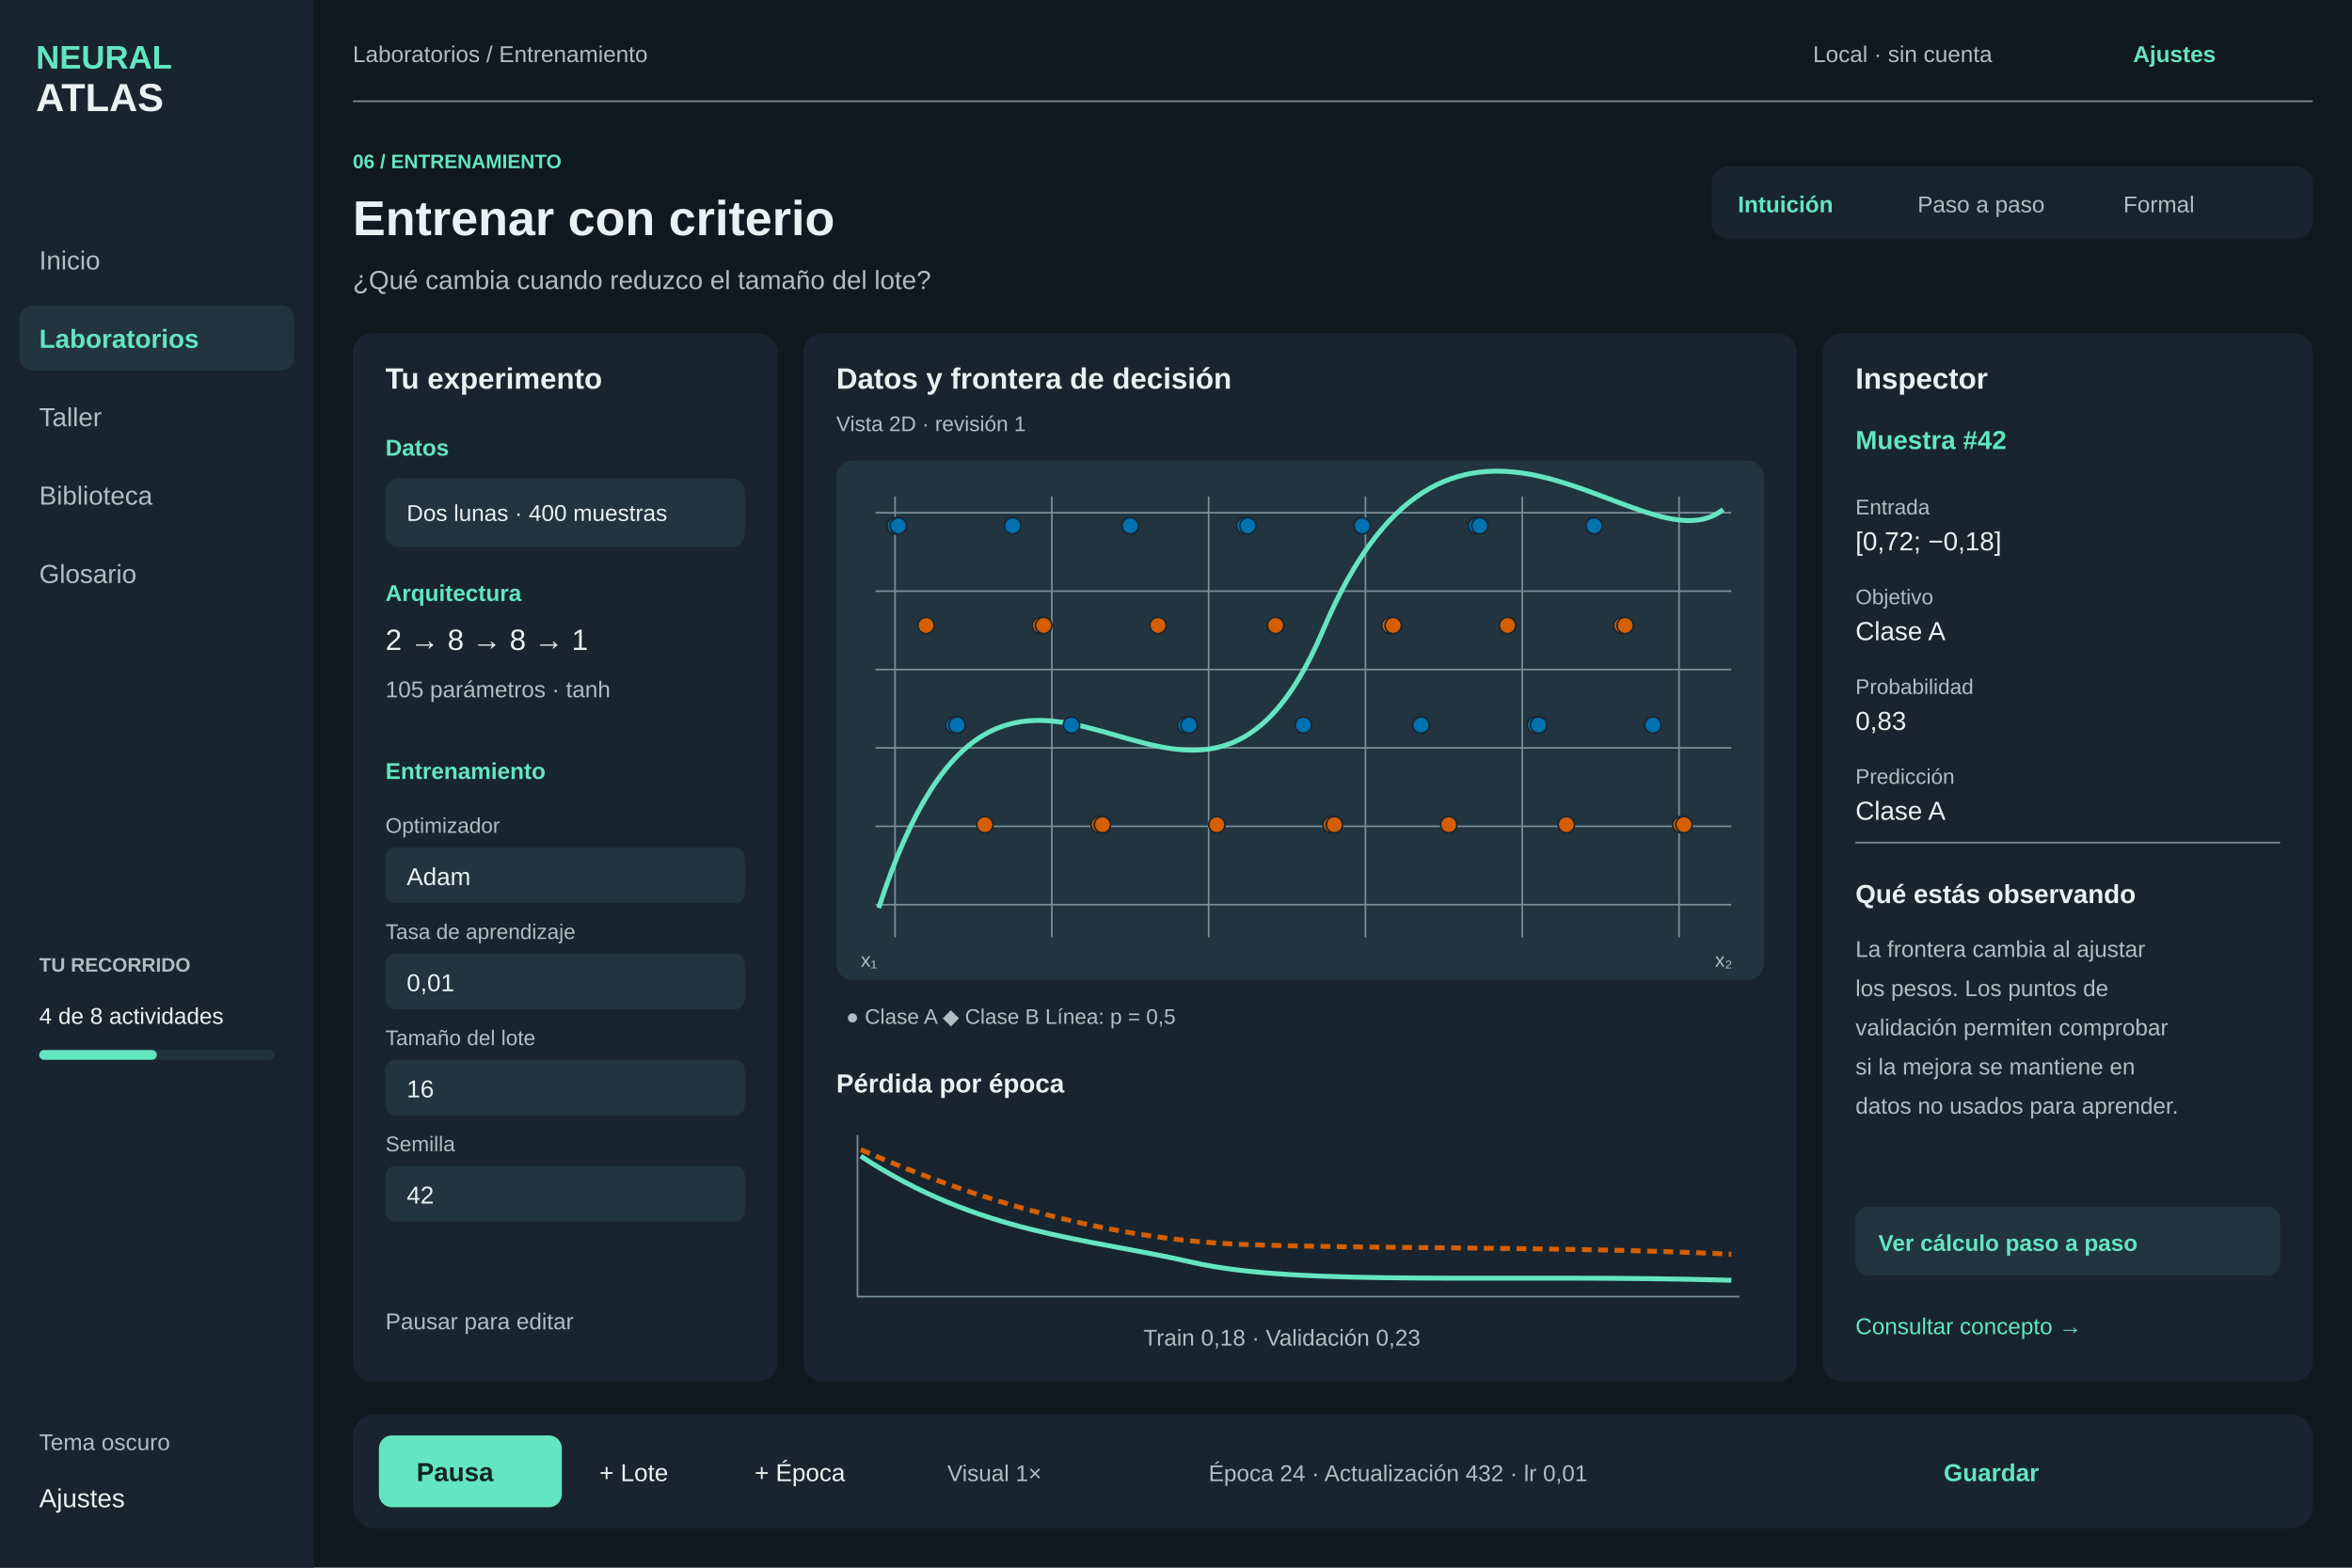
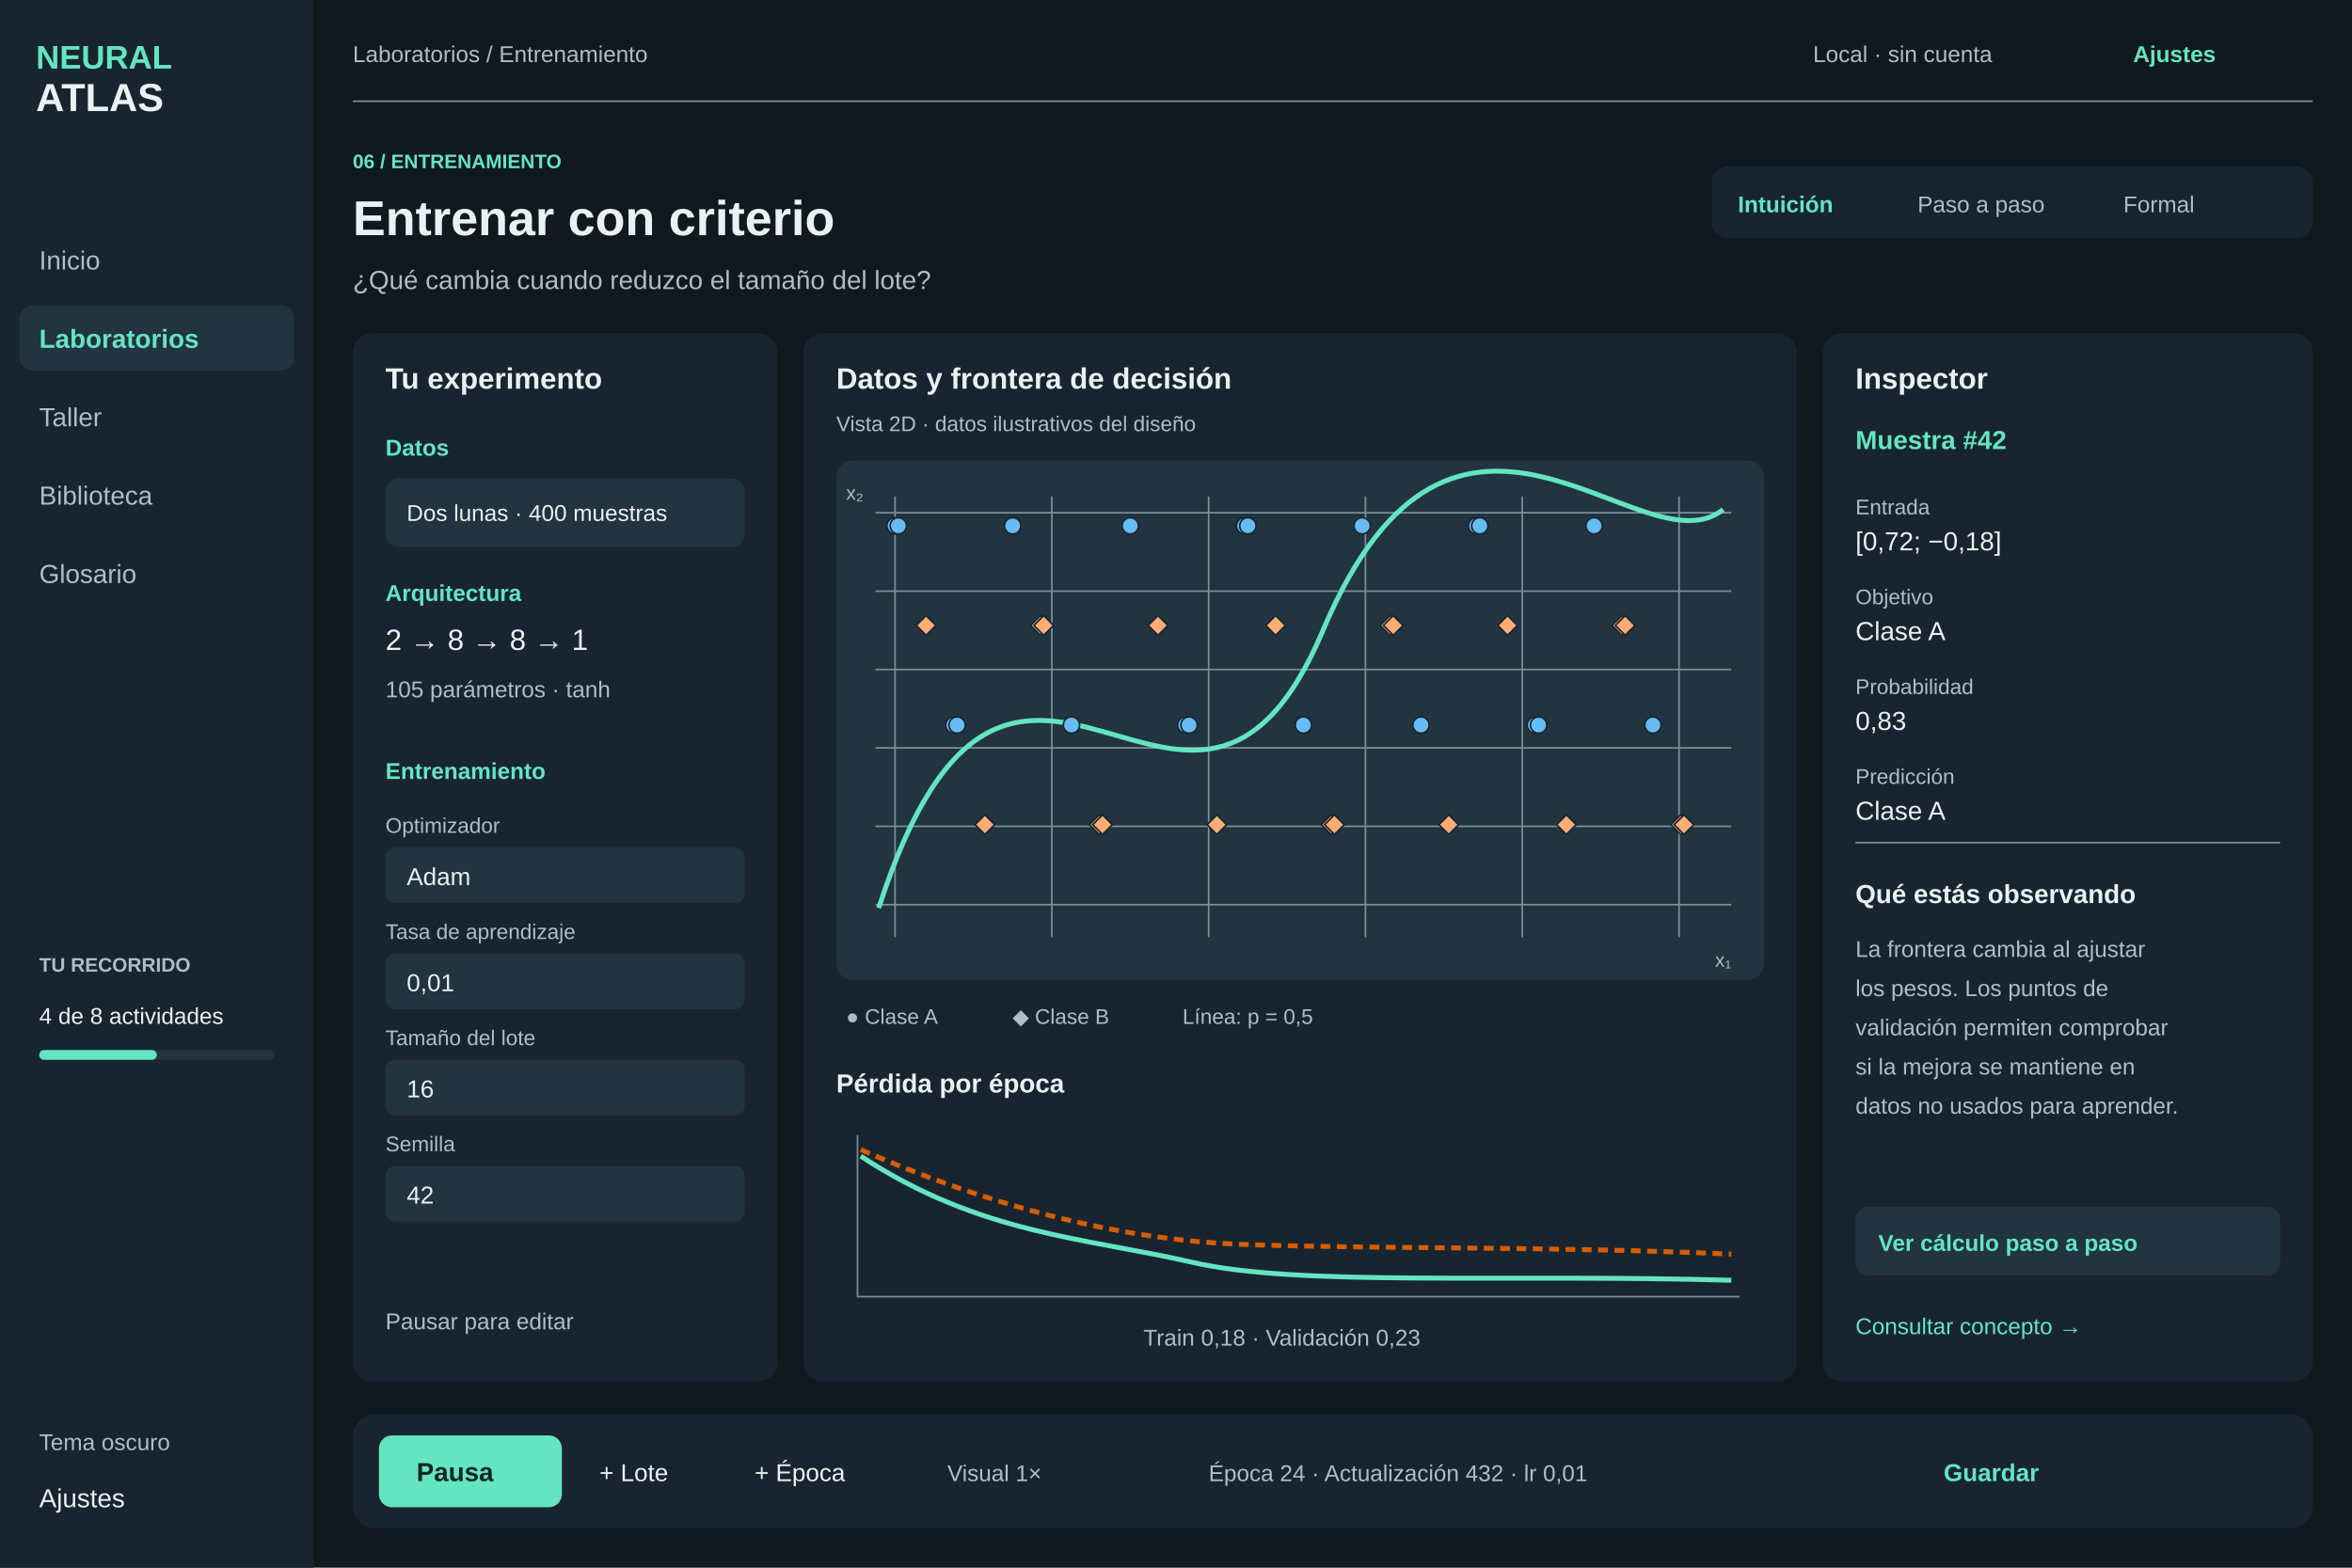
<svg xmlns="http://www.w3.org/2000/svg" width="1440" height="960" viewBox="0 0 1440 960" role="img" aria-labelledby="title desc">
  <style>text{font-family:Segoe UI,Arial,sans-serif} .num{font-family:Consolas,monospace}</style>
  <rect width="100%" height="100%" fill="#101820" />
  <rect x="0" y="0" width="192" height="960" rx="0" fill="#182530" stroke="none" />
  <text x="22" y="42" font-size="20" font-weight="700" fill="#64E5C2">NEURAL</text>
  <text x="22" y="68" font-size="24" font-weight="700" fill="#E9F1F3">ATLAS</text>
  <text x="24" y="165" font-size="16" font-weight="400" fill="#AFBEC4">Inicio</text>
  <rect x="12" y="187" width="168" height="40" rx="8" fill="#213440" stroke="none" />
  <text x="24" y="213" font-size="16" font-weight="600" fill="#64E5C2">Laboratorios</text>
  <text x="24" y="261" font-size="16" font-weight="400" fill="#AFBEC4">Taller</text>
  <text x="24" y="309" font-size="16" font-weight="400" fill="#AFBEC4">Biblioteca</text>
  <text x="24" y="357" font-size="16" font-weight="400" fill="#AFBEC4">Glosario</text>
  <text x="24" y="595" font-size="12" font-weight="600" fill="#AFBEC4">TU RECORRIDO</text>
  <text x="24" y="627" font-size="14" font-weight="400" fill="#E9F1F3">4 de 8 actividades</text>
  <rect x="24" y="643" width="144" height="6" rx="3" fill="#213440" stroke="none" />
  <rect x="24" y="643" width="72" height="6" rx="3" fill="#64E5C2" stroke="none" />
  <text x="24" y="888" font-size="14" font-weight="400" fill="#AFBEC4">Tema oscuro</text>
  <text x="24" y="923" font-size="16" font-weight="400" fill="#E9F1F3">Ajustes</text>
  <text x="216" y="38" font-size="14" font-weight="400" fill="#AFBEC4">Laboratorios / Entrenamiento</text>
  <text x="1110" y="38" font-size="14" font-weight="400" fill="#AFBEC4">Local · sin cuenta</text>
  <text x="1306" y="38" font-size="14" font-weight="600" fill="#64E5C2">Ajustes</text>
  <path d="M216,62L1416,62" fill="none" stroke="#799099" />
  <text x="216" y="103" font-size="12" font-weight="700" fill="#64E5C2">06 / ENTRENAMIENTO</text>
  <text x="216" y="144" font-size="30" font-weight="700" fill="#E9F1F3">Entrenar con criterio</text>
  <text x="216" y="177" font-size="16" font-weight="400" fill="#AFBEC4">¿Qué cambia cuando reduzco el tamaño del lote?</text>
  <rect x="1048" y="102" width="368" height="44" rx="10" fill="#182530" stroke="none" />
  <text x="1064" y="130" font-size="14" font-weight="700" fill="#64E5C2">Intuición</text>
  <text x="1174" y="130" font-size="14" font-weight="400" fill="#AFBEC4">Paso a paso</text>
  <text x="1300" y="130" font-size="14" font-weight="400" fill="#AFBEC4">Formal</text>
  <rect x="216" y="204" width="260" height="642" rx="12" fill="#182530" stroke="none" />
  <text x="236" y="238" font-size="18" font-weight="600" fill="#E9F1F3">Tu experimento</text>
  <text x="236" y="279" font-size="14" font-weight="700" fill="#64E5C2">Datos</text>
  <rect x="236" y="293" width="220" height="42" rx="8" fill="#213440" stroke="none" />
  <text x="249" y="319" font-size="14" font-weight="400" fill="#E9F1F3">Dos lunas · 400 muestras</text>
  <text x="236" y="368" font-size="14" font-weight="700" fill="#64E5C2">Arquitectura</text>
  <text x="236" y="398" font-size="18" font-weight="400" fill="#E9F1F3">2 → 8 → 8 → 1</text>
  <text x="236" y="427" font-size="14" font-weight="400" fill="#AFBEC4">105 parámetros · tanh</text>
  <text x="236" y="477" font-size="14" font-weight="700" fill="#64E5C2">Entrenamiento</text>
  <text x="236" y="510" font-size="13" font-weight="400" fill="#AFBEC4">Optimizador</text>
  <rect x="236" y="519" width="220" height="34" rx="6" fill="#213440" stroke="none" />
  <text x="249" y="542" font-size="15" font-weight="400" fill="#E9F1F3">Adam</text>
  <text x="236" y="575" font-size="13" font-weight="400" fill="#AFBEC4">Tasa de aprendizaje</text>
  <rect x="236" y="584" width="220" height="34" rx="6" fill="#213440" stroke="none" />
  <text x="249" y="607" font-size="15" font-weight="400" fill="#E9F1F3">0,01</text>
  <text x="236" y="640" font-size="13" font-weight="400" fill="#AFBEC4">Tamaño del lote</text>
  <rect x="236" y="649" width="220" height="34" rx="6" fill="#213440" stroke="none" />
  <text x="249" y="672" font-size="15" font-weight="400" fill="#E9F1F3">16</text>
  <text x="236" y="705" font-size="13" font-weight="400" fill="#AFBEC4">Semilla</text>
  <rect x="236" y="714" width="220" height="34" rx="6" fill="#213440" stroke="none" />
  <text x="249" y="737" font-size="15" font-weight="400" fill="#E9F1F3">42</text>
  <text x="236" y="814" font-size="14" font-weight="400" fill="#AFBEC4">Pausar para editar</text>
  <rect x="492" y="204" width="608" height="642" rx="12" fill="#182530" stroke="none" />
  <text x="512" y="238" font-size="18" font-weight="600" fill="#E9F1F3">Datos y frontera de decisión</text>
-   <text x="512" y="264" font-size="13" font-weight="400" fill="#AFBEC4">Vista 2D · revisión 1</text>
+   <text x="512" y="264" font-size="13" font-weight="400" fill="#AFBEC4">Vista 2D · datos ilustrativos del diseño</text>
  <rect x="512" y="282" width="568" height="318" rx="10" fill="#213440" stroke="none" />
  <path d="M548,304L548,574" fill="none" stroke="#799099" />
  <path d="M536,314L1060,314" fill="none" stroke="#799099" />
  <path d="M644,304L644,574" fill="none" stroke="#799099" />
  <path d="M536,362L1060,362" fill="none" stroke="#799099" />
  <path d="M740,304L740,574" fill="none" stroke="#799099" />
  <path d="M536,410L1060,410" fill="none" stroke="#799099" />
  <path d="M836,304L836,574" fill="none" stroke="#799099" />
  <path d="M536,458L1060,458" fill="none" stroke="#799099" />
  <path d="M932,304L932,574" fill="none" stroke="#799099" />
  <path d="M536,506L1060,506" fill="none" stroke="#799099" />
  <path d="M1028,304L1028,574" fill="none" stroke="#799099" />
  <path d="M536,554L1060,554" fill="none" stroke="#799099" />
  <path d="M538,556C620,302 729,578 810,386S1005,352 1055,312" fill="none" stroke="#64E5C2" stroke-width="3" />
-   <circle cx="548" cy="322" r="5" fill="#0072B2" stroke="#182530" stroke-width="1" />
-   <circle cx="637" cy="383" r="5" fill="#D55E00" stroke="#182530" stroke-width="1" />
-   <circle cx="726" cy="444" r="5" fill="#0072B2" stroke="#182530" stroke-width="1" />
-   <circle cx="815" cy="505" r="5" fill="#D55E00" stroke="#182530" stroke-width="1" />
-   <circle cx="904" cy="322" r="5" fill="#0072B2" stroke="#182530" stroke-width="1" />
-   <circle cx="993" cy="383" r="5" fill="#D55E00" stroke="#182530" stroke-width="1" />
-   <circle cx="584" cy="444" r="5" fill="#0072B2" stroke="#182530" stroke-width="1" />
-   <circle cx="673" cy="505" r="5" fill="#D55E00" stroke="#182530" stroke-width="1" />
-   <circle cx="762" cy="322" r="5" fill="#0072B2" stroke="#182530" stroke-width="1" />
-   <circle cx="851" cy="383" r="5" fill="#D55E00" stroke="#182530" stroke-width="1" />
-   <circle cx="940" cy="444" r="5" fill="#0072B2" stroke="#182530" stroke-width="1" />
-   <circle cx="1029" cy="505" r="5" fill="#D55E00" stroke="#182530" stroke-width="1" />
-   <circle cx="620" cy="322" r="5" fill="#0072B2" stroke="#182530" stroke-width="1" />
-   <circle cx="709" cy="383" r="5" fill="#D55E00" stroke="#182530" stroke-width="1" />
-   <circle cx="798" cy="444" r="5" fill="#0072B2" stroke="#182530" stroke-width="1" />
-   <circle cx="887" cy="505" r="5" fill="#D55E00" stroke="#182530" stroke-width="1" />
-   <circle cx="976" cy="322" r="5" fill="#0072B2" stroke="#182530" stroke-width="1" />
-   <circle cx="567" cy="383" r="5" fill="#D55E00" stroke="#182530" stroke-width="1" />
-   <circle cx="656" cy="444" r="5" fill="#0072B2" stroke="#182530" stroke-width="1" />
-   <circle cx="745" cy="505" r="5" fill="#D55E00" stroke="#182530" stroke-width="1" />
-   <circle cx="834" cy="322" r="5" fill="#0072B2" stroke="#182530" stroke-width="1" />
-   <circle cx="923" cy="383" r="5" fill="#D55E00" stroke="#182530" stroke-width="1" />
-   <circle cx="1012" cy="444" r="5" fill="#0072B2" stroke="#182530" stroke-width="1" />
-   <circle cx="603" cy="505" r="5" fill="#D55E00" stroke="#182530" stroke-width="1" />
-   <circle cx="692" cy="322" r="5" fill="#0072B2" stroke="#182530" stroke-width="1" />
-   <circle cx="781" cy="383" r="5" fill="#D55E00" stroke="#182530" stroke-width="1" />
-   <circle cx="870" cy="444" r="5" fill="#0072B2" stroke="#182530" stroke-width="1" />
-   <circle cx="959" cy="505" r="5" fill="#D55E00" stroke="#182530" stroke-width="1" />
-   <circle cx="550" cy="322" r="5" fill="#0072B2" stroke="#182530" stroke-width="1" />
-   <circle cx="639" cy="383" r="5" fill="#D55E00" stroke="#182530" stroke-width="1" />
-   <circle cx="728" cy="444" r="5" fill="#0072B2" stroke="#182530" stroke-width="1" />
-   <circle cx="817" cy="505" r="5" fill="#D55E00" stroke="#182530" stroke-width="1" />
-   <circle cx="906" cy="322" r="5" fill="#0072B2" stroke="#182530" stroke-width="1" />
-   <circle cx="995" cy="383" r="5" fill="#D55E00" stroke="#182530" stroke-width="1" />
-   <circle cx="586" cy="444" r="5" fill="#0072B2" stroke="#182530" stroke-width="1" />
-   <circle cx="675" cy="505" r="5" fill="#D55E00" stroke="#182530" stroke-width="1" />
-   <circle cx="764" cy="322" r="5" fill="#0072B2" stroke="#182530" stroke-width="1" />
-   <circle cx="853" cy="383" r="5" fill="#D55E00" stroke="#182530" stroke-width="1" />
-   <circle cx="942" cy="444" r="5" fill="#0072B2" stroke="#182530" stroke-width="1" />
-   <circle cx="1031" cy="505" r="5" fill="#D55E00" stroke="#182530" stroke-width="1" />
-   <text x="527" y="592" font-size="12" font-weight="400" fill="#AFBEC4">x₁</text>
-   <text x="1050" y="592" font-size="12" font-weight="400" fill="#AFBEC4">x₂</text>
-   <text x="518" y="627" font-size="13" font-weight="400" fill="#AFBEC4">● Clase A      ◆ Clase B      Línea: p = 0,5</text>
+   <circle cx="548" cy="322" r="5" fill="#65BDF3" stroke="#182530" stroke-width="1" />
+   <path d="M637,377l6,6l-6,6l-6,-6z" fill="#FFAD75" stroke="#182530" />
+   <circle cx="726" cy="444" r="5" fill="#65BDF3" stroke="#182530" stroke-width="1" />
+   <path d="M815,499l6,6l-6,6l-6,-6z" fill="#FFAD75" stroke="#182530" />
+   <circle cx="904" cy="322" r="5" fill="#65BDF3" stroke="#182530" stroke-width="1" />
+   <path d="M993,377l6,6l-6,6l-6,-6z" fill="#FFAD75" stroke="#182530" />
+   <circle cx="584" cy="444" r="5" fill="#65BDF3" stroke="#182530" stroke-width="1" />
+   <path d="M673,499l6,6l-6,6l-6,-6z" fill="#FFAD75" stroke="#182530" />
+   <circle cx="762" cy="322" r="5" fill="#65BDF3" stroke="#182530" stroke-width="1" />
+   <path d="M851,377l6,6l-6,6l-6,-6z" fill="#FFAD75" stroke="#182530" />
+   <circle cx="940" cy="444" r="5" fill="#65BDF3" stroke="#182530" stroke-width="1" />
+   <path d="M1029,499l6,6l-6,6l-6,-6z" fill="#FFAD75" stroke="#182530" />
+   <circle cx="620" cy="322" r="5" fill="#65BDF3" stroke="#182530" stroke-width="1" />
+   <path d="M709,377l6,6l-6,6l-6,-6z" fill="#FFAD75" stroke="#182530" />
+   <circle cx="798" cy="444" r="5" fill="#65BDF3" stroke="#182530" stroke-width="1" />
+   <path d="M887,499l6,6l-6,6l-6,-6z" fill="#FFAD75" stroke="#182530" />
+   <circle cx="976" cy="322" r="5" fill="#65BDF3" stroke="#182530" stroke-width="1" />
+   <path d="M567,377l6,6l-6,6l-6,-6z" fill="#FFAD75" stroke="#182530" />
+   <circle cx="656" cy="444" r="5" fill="#65BDF3" stroke="#182530" stroke-width="1" />
+   <path d="M745,499l6,6l-6,6l-6,-6z" fill="#FFAD75" stroke="#182530" />
+   <circle cx="834" cy="322" r="5" fill="#65BDF3" stroke="#182530" stroke-width="1" />
+   <path d="M923,377l6,6l-6,6l-6,-6z" fill="#FFAD75" stroke="#182530" />
+   <circle cx="1012" cy="444" r="5" fill="#65BDF3" stroke="#182530" stroke-width="1" />
+   <path d="M603,499l6,6l-6,6l-6,-6z" fill="#FFAD75" stroke="#182530" />
+   <circle cx="692" cy="322" r="5" fill="#65BDF3" stroke="#182530" stroke-width="1" />
+   <path d="M781,377l6,6l-6,6l-6,-6z" fill="#FFAD75" stroke="#182530" />
+   <circle cx="870" cy="444" r="5" fill="#65BDF3" stroke="#182530" stroke-width="1" />
+   <path d="M959,499l6,6l-6,6l-6,-6z" fill="#FFAD75" stroke="#182530" />
+   <circle cx="550" cy="322" r="5" fill="#65BDF3" stroke="#182530" stroke-width="1" />
+   <path d="M639,377l6,6l-6,6l-6,-6z" fill="#FFAD75" stroke="#182530" />
+   <circle cx="728" cy="444" r="5" fill="#65BDF3" stroke="#182530" stroke-width="1" />
+   <path d="M817,499l6,6l-6,6l-6,-6z" fill="#FFAD75" stroke="#182530" />
+   <circle cx="906" cy="322" r="5" fill="#65BDF3" stroke="#182530" stroke-width="1" />
+   <path d="M995,377l6,6l-6,6l-6,-6z" fill="#FFAD75" stroke="#182530" />
+   <circle cx="586" cy="444" r="5" fill="#65BDF3" stroke="#182530" stroke-width="1" />
+   <path d="M675,499l6,6l-6,6l-6,-6z" fill="#FFAD75" stroke="#182530" />
+   <circle cx="764" cy="322" r="5" fill="#65BDF3" stroke="#182530" stroke-width="1" />
+   <path d="M853,377l6,6l-6,6l-6,-6z" fill="#FFAD75" stroke="#182530" />
+   <circle cx="942" cy="444" r="5" fill="#65BDF3" stroke="#182530" stroke-width="1" />
+   <path d="M1031,499l6,6l-6,6l-6,-6z" fill="#FFAD75" stroke="#182530" />
+   <text x="518" y="306" font-size="12" font-weight="400" fill="#AFBEC4">x₂</text>
+   <text x="1050" y="592" font-size="12" font-weight="400" fill="#AFBEC4">x₁</text>
+   <text x="518" y="627" font-size="13" font-weight="400" fill="#AFBEC4">● Clase A</text>
+   <text x="620" y="627" font-size="13" font-weight="400" fill="#AFBEC4">◆ Clase B</text>
+   <text x="724" y="627" font-size="13" font-weight="400" fill="#AFBEC4">Línea: p = 0,5</text>
  <text x="512" y="669" font-size="16" font-weight="600" fill="#E9F1F3">Pérdida por época</text>
  <path d="M525,695L525,794L1065,794" fill="none" stroke="#799099" />
  <path d="M527,708C600,756 665,758 730,773S920,780 1060,784" fill="none" stroke="#64E5C2" stroke-width="3" />
  <path d="M527,704C600,736 680,759 760,762S950,763 1060,768" fill="none" stroke="#D55E00" stroke-width="3" stroke-dasharray="6 4" />
  <text x="700" y="824" font-size="14" font-weight="400" fill="#AFBEC4">Train 0,18   ·   Validación 0,23</text>
  <rect x="1116" y="204" width="300" height="642" rx="12" fill="#182530" stroke="none" />
  <text x="1136" y="238" font-size="18" font-weight="600" fill="#E9F1F3">Inspector</text>
  <text x="1136" y="275" font-size="16" font-weight="600" fill="#64E5C2">Muestra #42</text>
  <text x="1136" y="315" font-size="13" font-weight="400" fill="#AFBEC4">Entrada</text>
  <text x="1136" y="337" font-size="16" font-weight="400" fill="#E9F1F3">[0,72; −0,18]</text>
  <text x="1136" y="370" font-size="13" font-weight="400" fill="#AFBEC4">Objetivo</text>
  <text x="1136" y="392" font-size="16" font-weight="400" fill="#E9F1F3">Clase A</text>
  <text x="1136" y="425" font-size="13" font-weight="400" fill="#AFBEC4">Probabilidad</text>
  <text x="1136" y="447" font-size="16" font-weight="400" fill="#E9F1F3">0,83</text>
  <text x="1136" y="480" font-size="13" font-weight="400" fill="#AFBEC4">Predicción</text>
  <text x="1136" y="502" font-size="16" font-weight="400" fill="#E9F1F3">Clase A</text>
  <path d="M1136,516L1396,516" fill="none" stroke="#799099" />
  <text x="1136" y="553" font-size="16" font-weight="600" fill="#E9F1F3">Qué estás observando</text>
  <text x="1136" y="586" font-size="14" font-weight="400" fill="#AFBEC4">La frontera cambia al ajustar</text>
  <text x="1136" y="610" font-size="14" font-weight="400" fill="#AFBEC4">los pesos. Los puntos de</text>
  <text x="1136" y="634" font-size="14" font-weight="400" fill="#AFBEC4">validación permiten comprobar</text>
  <text x="1136" y="658" font-size="14" font-weight="400" fill="#AFBEC4">si la mejora se mantiene en</text>
  <text x="1136" y="682" font-size="14" font-weight="400" fill="#AFBEC4">datos no usados para aprender.</text>
  <rect x="1136" y="739" width="260" height="42" rx="8" fill="#213440" stroke="none" />
  <text x="1150" y="766" font-size="14" font-weight="600" fill="#64E5C2">Ver cálculo paso a paso</text>
  <text x="1136" y="817" font-size="14" font-weight="400" fill="#64E5C2">Consultar concepto →</text>
  <rect x="216" y="866" width="1200" height="70" rx="14" fill="#182530" stroke="none" />
  <rect x="232" y="879" width="112" height="44" rx="8" fill="#64E5C2" stroke="none" />
  <text x="255" y="907" font-size="16" font-weight="600" fill="#102720">Pausa</text>
  <text x="367" y="907" font-size="15" font-weight="400" fill="#E9F1F3">+ Lote</text>
  <text x="462" y="907" font-size="15" font-weight="400" fill="#E9F1F3">+ Época</text>
  <text x="580" y="907" font-size="14" font-weight="400" fill="#AFBEC4">Visual 1×</text>
  <text x="740" y="907" font-size="14" font-weight="400" fill="#AFBEC4">Época 24 · Actualización 432 · lr 0,01</text>
  <text x="1190" y="907" font-size="15" font-weight="600" fill="#64E5C2">Guardar</text>
</svg>
